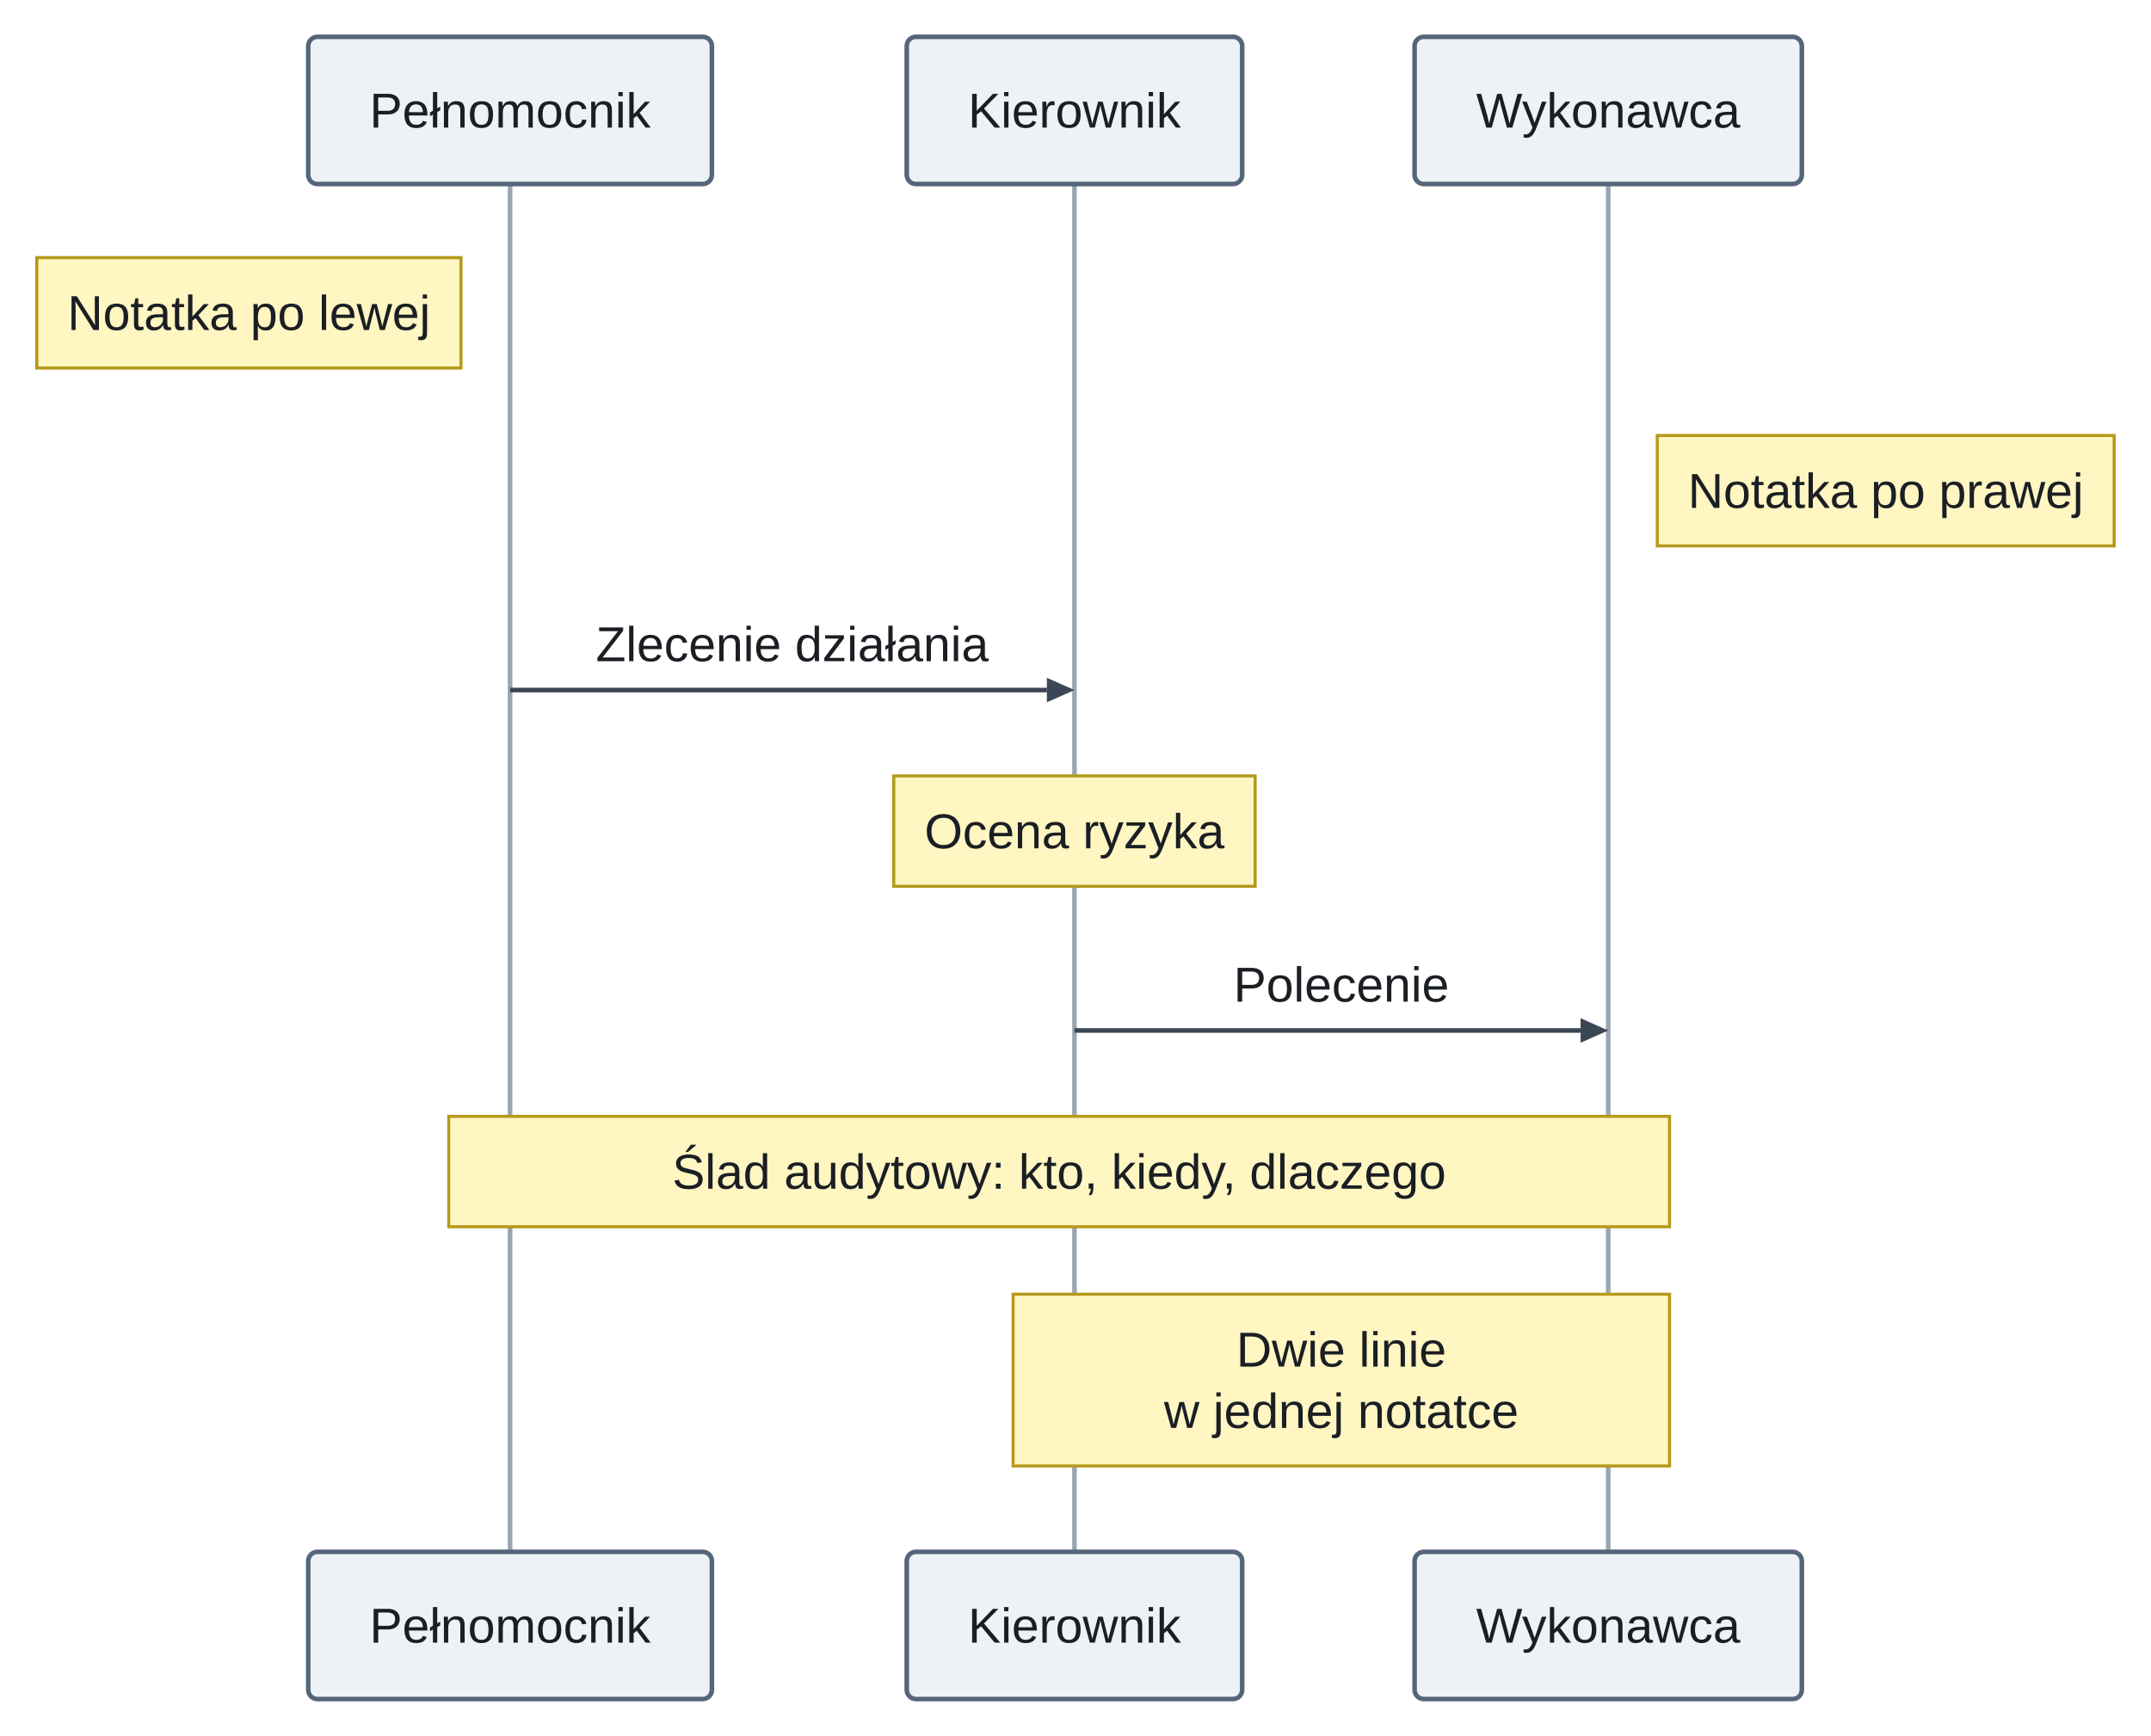
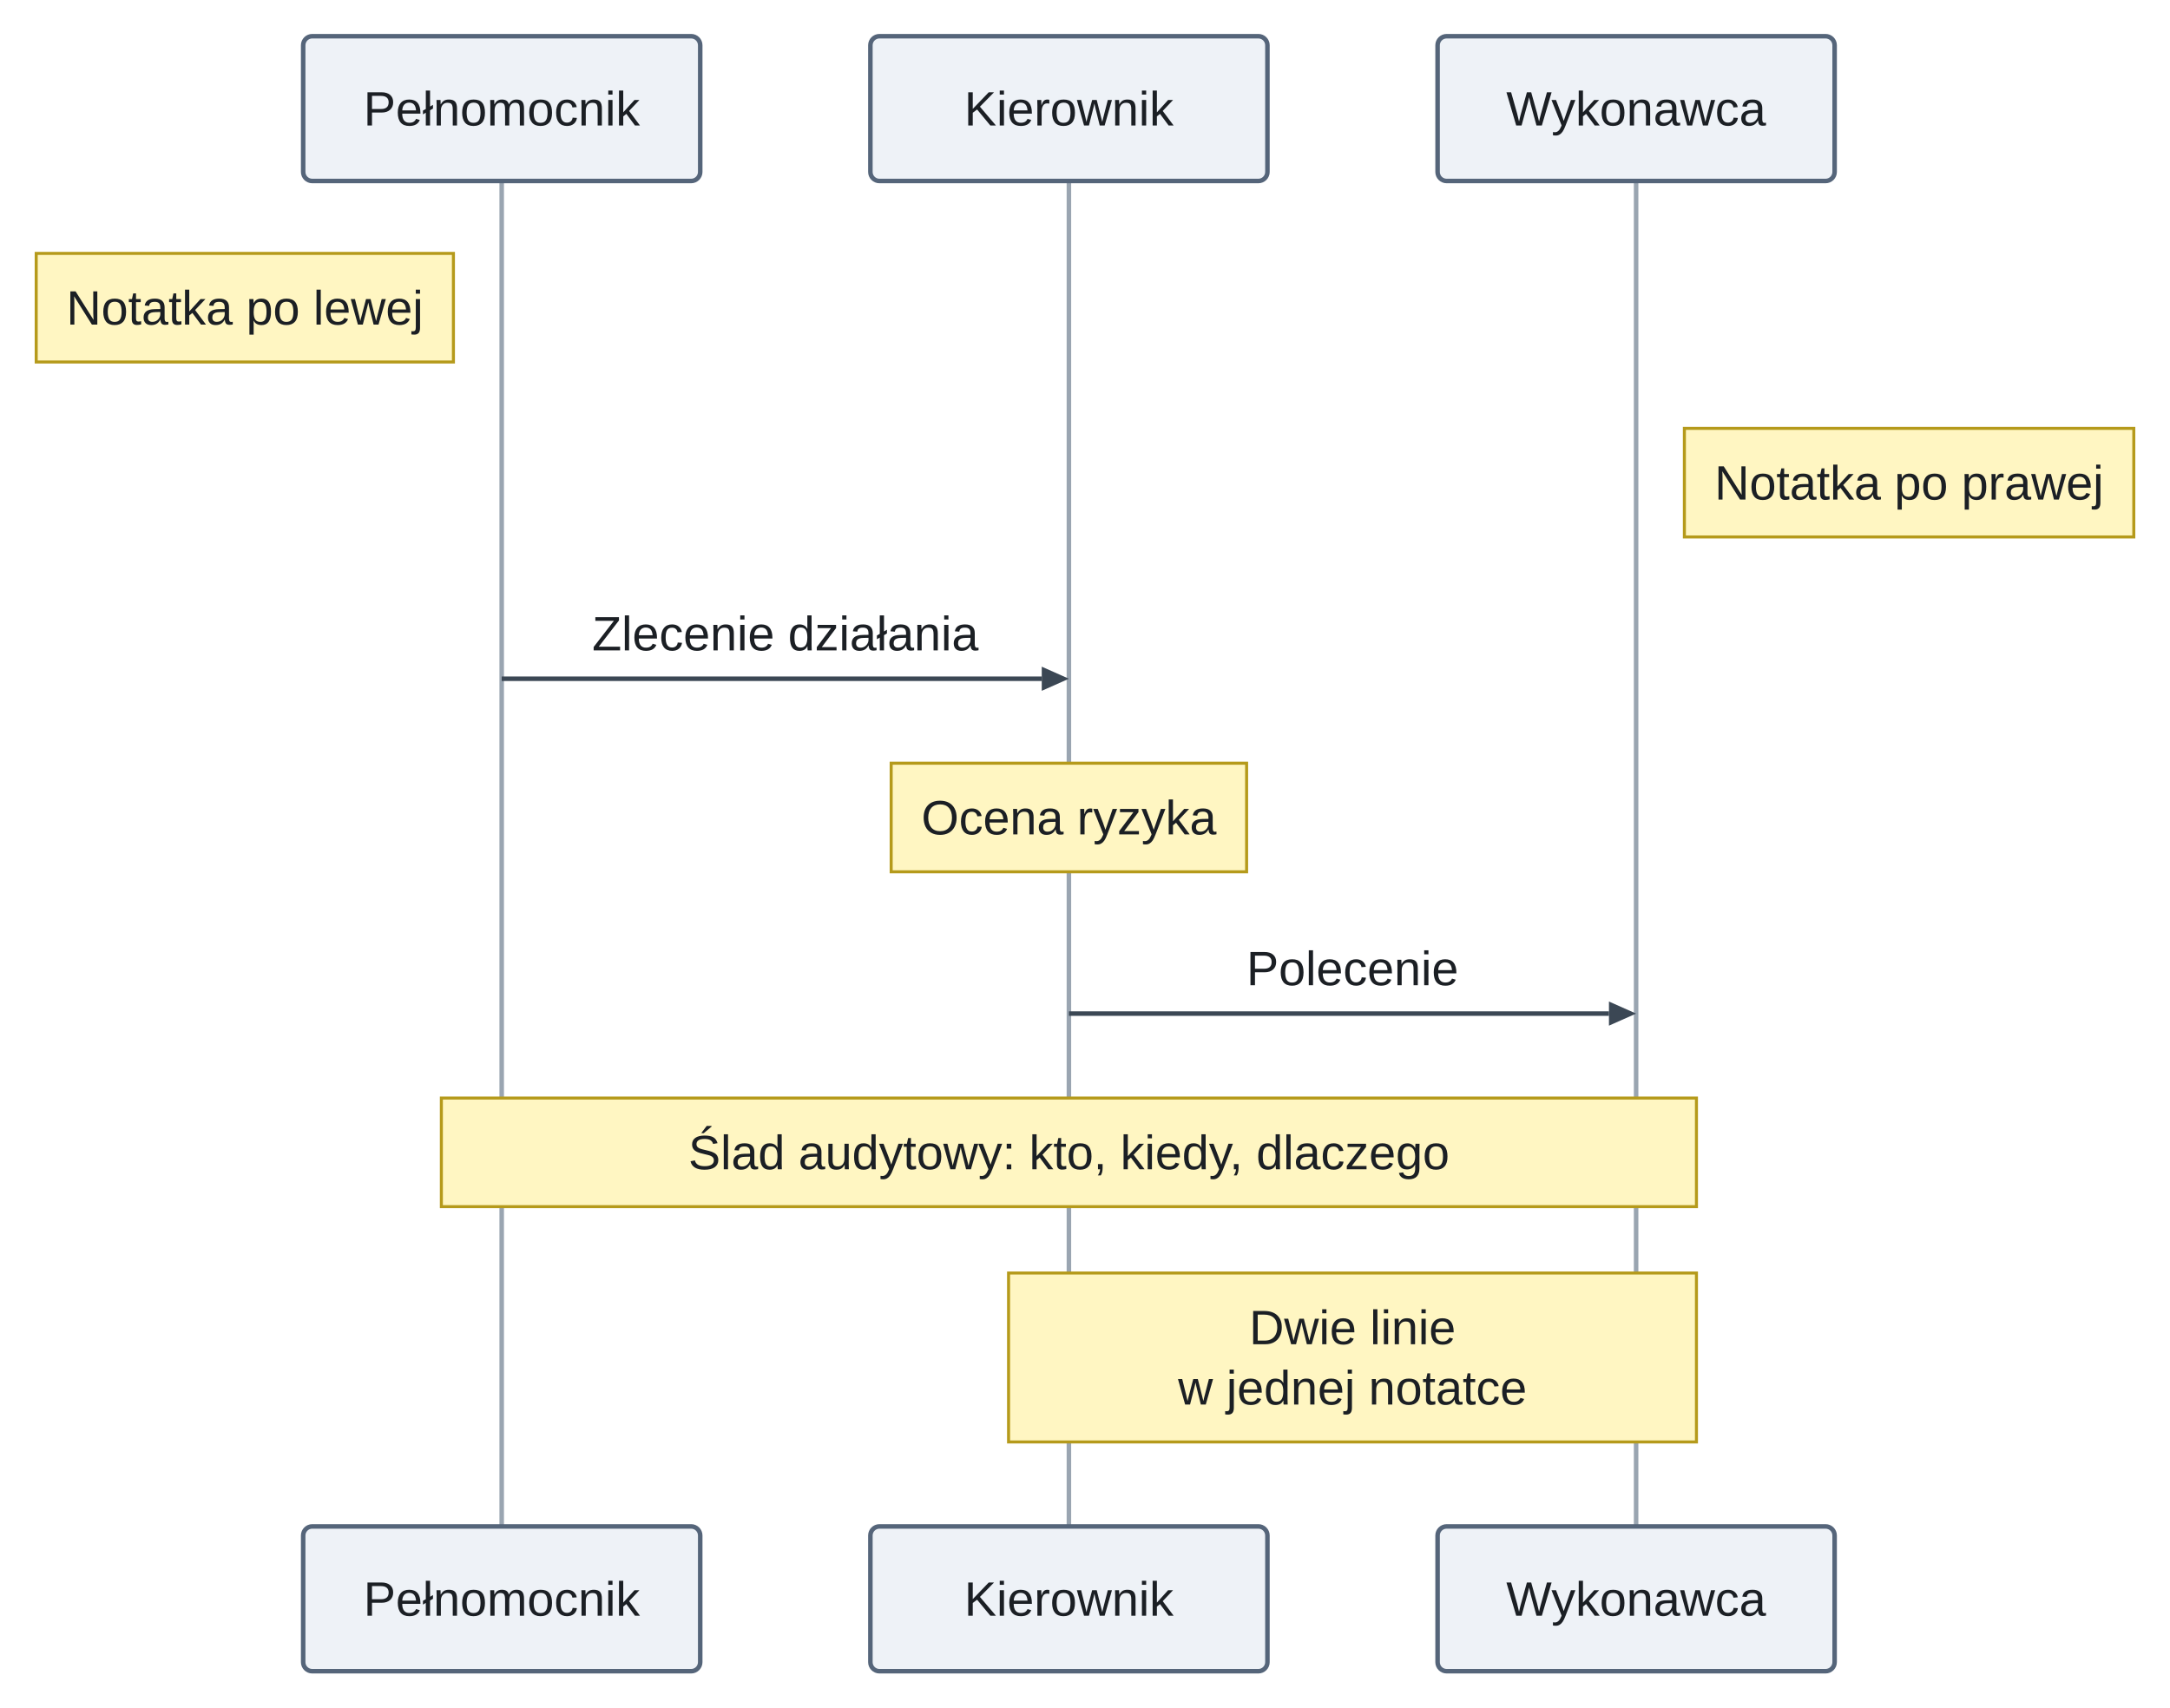
- <svg xmlns="http://www.w3.org/2000/svg" version="1.1" width="701.25" height="566" viewBox="-166.29 -12 701.25 566" role="img" font-family="Arimo, Arial, 'Liberation Sans', sans-serif" font-size="16">
+ <svg xmlns="http://www.w3.org/2000/svg" version="1.1" width="719.25" height="566" viewBox="-166.29 -12 719.25 566" role="img" font-family="Arimo, Arial, 'Liberation Sans', sans-serif" font-size="16">
  <line class="lifeline" x1="0" y1="48" x2="0" y2="494" fill="none" stroke="#9aa5b1" stroke-width="1.5" />
-   <line class="lifeline" x1="184" y1="48" x2="184" y2="494" fill="none" stroke="#9aa5b1" stroke-width="1.5" />
-   <line class="lifeline" x1="358" y1="48" x2="358" y2="494" fill="none" stroke="#9aa5b1" stroke-width="1.5" />
+   <line class="lifeline" x1="188" y1="48" x2="188" y2="494" fill="none" stroke="#9aa5b1" stroke-width="1.5" />
+   <line class="lifeline" x1="376" y1="48" x2="376" y2="494" fill="none" stroke="#9aa5b1" stroke-width="1.5" />
  <rect class="participant" x="-65.8" y="0" width="131.6" height="48" rx="3" fill="#eef2f7" stroke="#55657a" stroke-width="1.5" />
-   <rect class="participant" x="129.32" y="0" width="109.36" height="48" rx="3" fill="#eef2f7" stroke="#55657a" stroke-width="1.5" />
-   <rect class="participant" x="294.88" y="0" width="126.25" height="48" rx="3" fill="#eef2f7" stroke="#55657a" stroke-width="1.5" />
+   <rect class="participant" x="122.2" y="0" width="131.6" height="48" rx="3" fill="#eef2f7" stroke="#55657a" stroke-width="1.5" />
+   <rect class="participant" x="310.2" y="0" width="131.6" height="48" rx="3" fill="#eef2f7" stroke="#55657a" stroke-width="1.5" />
  <rect class="note" x="-154.29" y="72" width="138.29" height="36" fill="#fff6c2" stroke="#b59a1b" stroke-width="1" />
-   <rect class="note" x="374" y="130" width="148.96" height="36" fill="#fff6c2" stroke="#b59a1b" stroke-width="1" />
-   <polygon class="arrowhead" points="184,213 175,209 175,217" fill="#3b4754" />
-   <line class="message" x1="0" y1="213" x2="175" y2="213" fill="none" stroke="#3b4754" stroke-width="1.5" />
-   <rect class="note" x="125.09" y="241" width="117.81" height="36" fill="#fff6c2" stroke="#b59a1b" stroke-width="1" />
-   <polygon class="arrowhead" points="358,324 349,320 349,328" fill="#3b4754" />
-   <line class="message" x1="184" y1="324" x2="349" y2="324" fill="none" stroke="#3b4754" stroke-width="1.5" />
-   <rect class="note" x="-20" y="352" width="398" height="36" fill="#fff6c2" stroke="#b59a1b" stroke-width="1" />
-   <rect class="note" x="164" y="410" width="214" height="56" fill="#fff6c2" stroke="#b59a1b" stroke-width="1" />
+   <rect class="note" x="392" y="130" width="148.96" height="36" fill="#fff6c2" stroke="#b59a1b" stroke-width="1" />
+   <polygon class="arrowhead" points="188,213 179,209 179,217" fill="#3b4754" />
+   <line class="message" x1="0" y1="213" x2="179" y2="213" fill="none" stroke="#3b4754" stroke-width="1.5" />
+   <rect class="note" x="129.09" y="241" width="117.81" height="36" fill="#fff6c2" stroke="#b59a1b" stroke-width="1" />
+   <polygon class="arrowhead" points="376,324 367,320 367,328" fill="#3b4754" />
+   <line class="message" x1="188" y1="324" x2="367" y2="324" fill="none" stroke="#3b4754" stroke-width="1.5" />
+   <rect class="note" x="-20" y="352" width="416" height="36" fill="#fff6c2" stroke="#b59a1b" stroke-width="1" />
+   <rect class="note" x="168" y="410" width="228" height="56" fill="#fff6c2" stroke="#b59a1b" stroke-width="1" />
  <rect class="participant" x="-65.8" y="494" width="131.6" height="48" rx="3" fill="#eef2f7" stroke="#55657a" stroke-width="1.5" />
-   <rect class="participant" x="129.32" y="494" width="109.36" height="48" rx="3" fill="#eef2f7" stroke="#55657a" stroke-width="1.5" />
-   <rect class="participant" x="294.88" y="494" width="126.25" height="48" rx="3" fill="#eef2f7" stroke="#55657a" stroke-width="1.5" />
+   <rect class="participant" x="122.2" y="494" width="131.6" height="48" rx="3" fill="#eef2f7" stroke="#55657a" stroke-width="1.5" />
+   <rect class="participant" x="310.2" y="494" width="131.6" height="48" rx="3" fill="#eef2f7" stroke="#55657a" stroke-width="1.5" />
  <text class="participant-label" x="0" y="29.6" text-anchor="middle" fill="#1b1f24">Pełnomocnik</text>
-   <text class="participant-label" x="184" y="29.6" text-anchor="middle" fill="#1b1f24">Kierownik</text>
-   <text class="participant-label" x="358" y="29.6" text-anchor="middle" fill="#1b1f24">Wykonawca</text>
+   <text class="participant-label" x="188" y="29.6" text-anchor="middle" fill="#1b1f24">Kierownik</text>
+   <text class="participant-label" x="376" y="29.6" text-anchor="middle" fill="#1b1f24">Wykonawca</text>
  <text class="note-label" x="-85.14" y="95.6" text-anchor="middle" fill="#1b1f24">Notatka po lewej</text>
-   <text class="note-label" x="448.48" y="153.6" text-anchor="middle" fill="#1b1f24">Notatka po prawej</text>
-   <text class="message-label" x="92" y="203.6" text-anchor="middle" fill="#1b1f24">Zlecenie działania</text>
-   <text class="note-label" x="184" y="264.6" text-anchor="middle" fill="#1b1f24">Ocena ryzyka</text>
-   <text class="message-label" x="271" y="314.6" text-anchor="middle" fill="#1b1f24">Polecenie</text>
-   <text class="note-label" x="179" y="375.6" text-anchor="middle" fill="#1b1f24">Ślad audytowy: kto, kiedy, dlaczego</text>
-   <text class="note-label" x="271" y="433.6" text-anchor="middle" fill="#1b1f24">Dwie linie</text>
-   <text class="note-label" x="271" y="453.6" text-anchor="middle" fill="#1b1f24">w jednej notatce</text>
+   <text class="note-label" x="466.48" y="153.6" text-anchor="middle" fill="#1b1f24">Notatka po prawej</text>
+   <text class="message-label" x="94" y="203.6" text-anchor="middle" fill="#1b1f24">Zlecenie działania</text>
+   <text class="note-label" x="188" y="264.6" text-anchor="middle" fill="#1b1f24">Ocena ryzyka</text>
+   <text class="message-label" x="282" y="314.6" text-anchor="middle" fill="#1b1f24">Polecenie</text>
+   <text class="note-label" x="188" y="375.6" text-anchor="middle" fill="#1b1f24">Ślad audytowy: kto, kiedy, dlaczego</text>
+   <text class="note-label" x="282" y="433.6" text-anchor="middle" fill="#1b1f24">Dwie linie</text>
+   <text class="note-label" x="282" y="453.6" text-anchor="middle" fill="#1b1f24">w jednej notatce</text>
  <text class="participant-label" x="0" y="523.6" text-anchor="middle" fill="#1b1f24">Pełnomocnik</text>
-   <text class="participant-label" x="184" y="523.6" text-anchor="middle" fill="#1b1f24">Kierownik</text>
-   <text class="participant-label" x="358" y="523.6" text-anchor="middle" fill="#1b1f24">Wykonawca</text>
+   <text class="participant-label" x="188" y="523.6" text-anchor="middle" fill="#1b1f24">Kierownik</text>
+   <text class="participant-label" x="376" y="523.6" text-anchor="middle" fill="#1b1f24">Wykonawca</text>
</svg>
